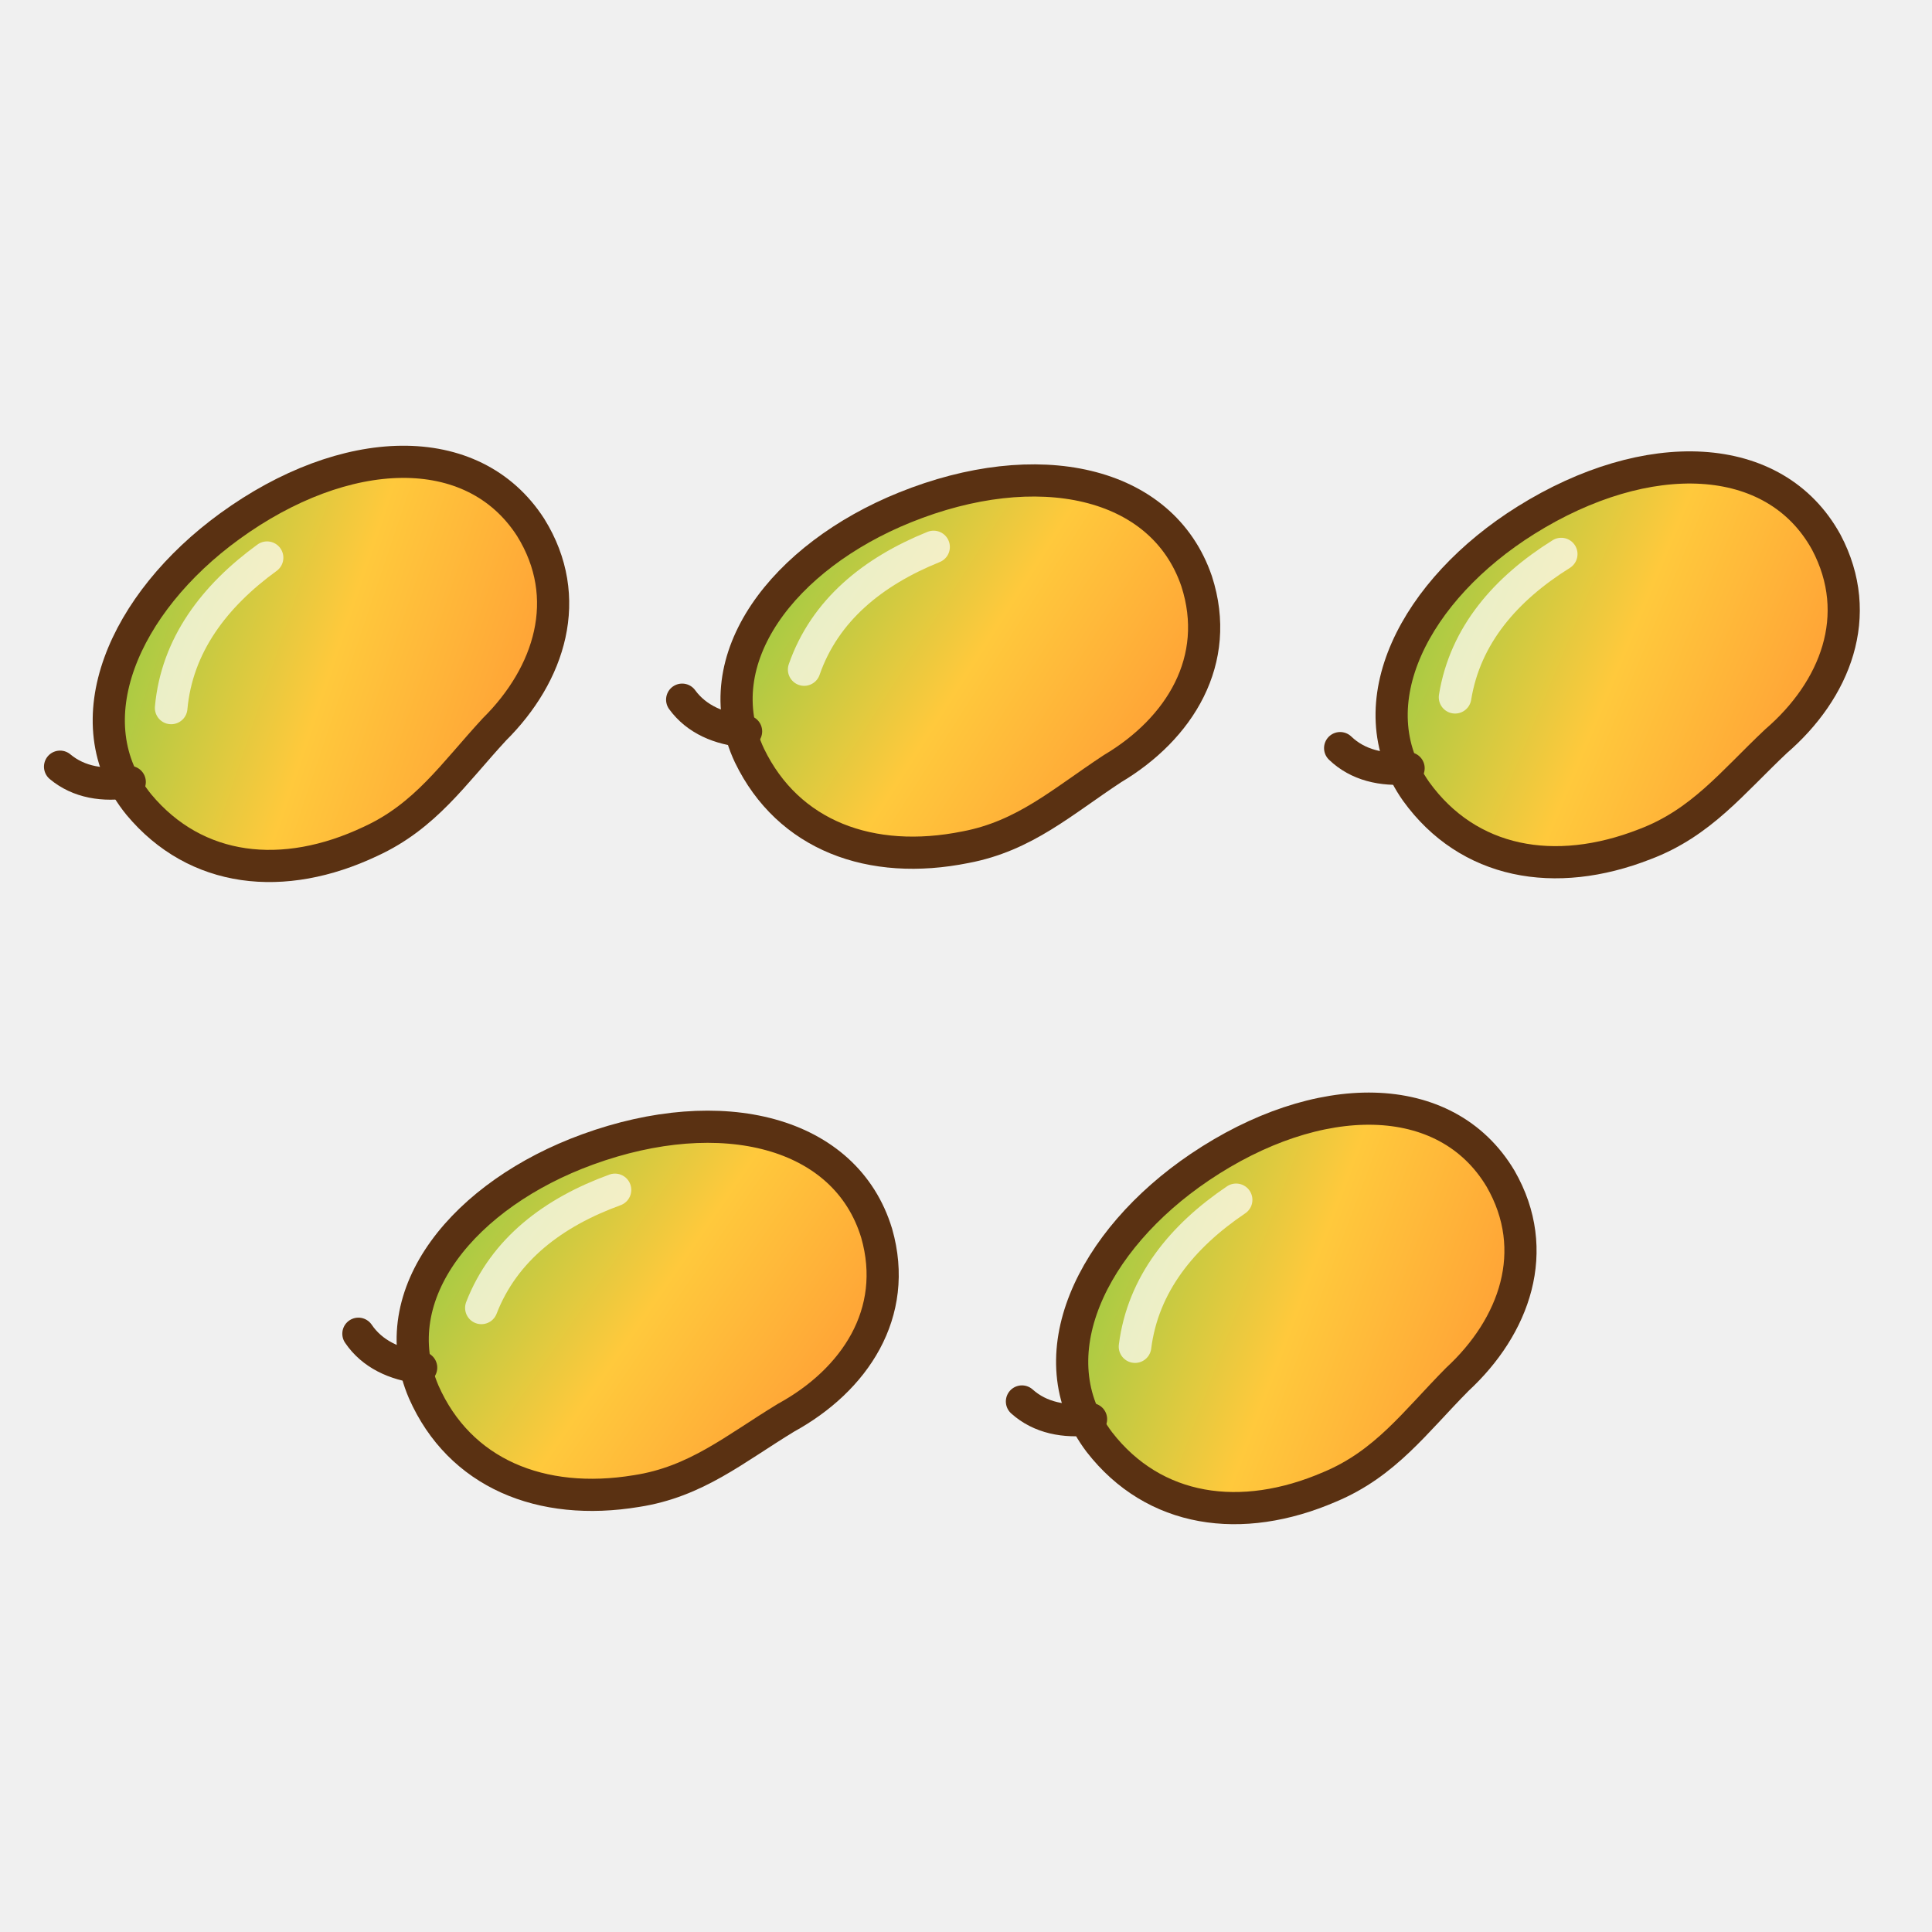
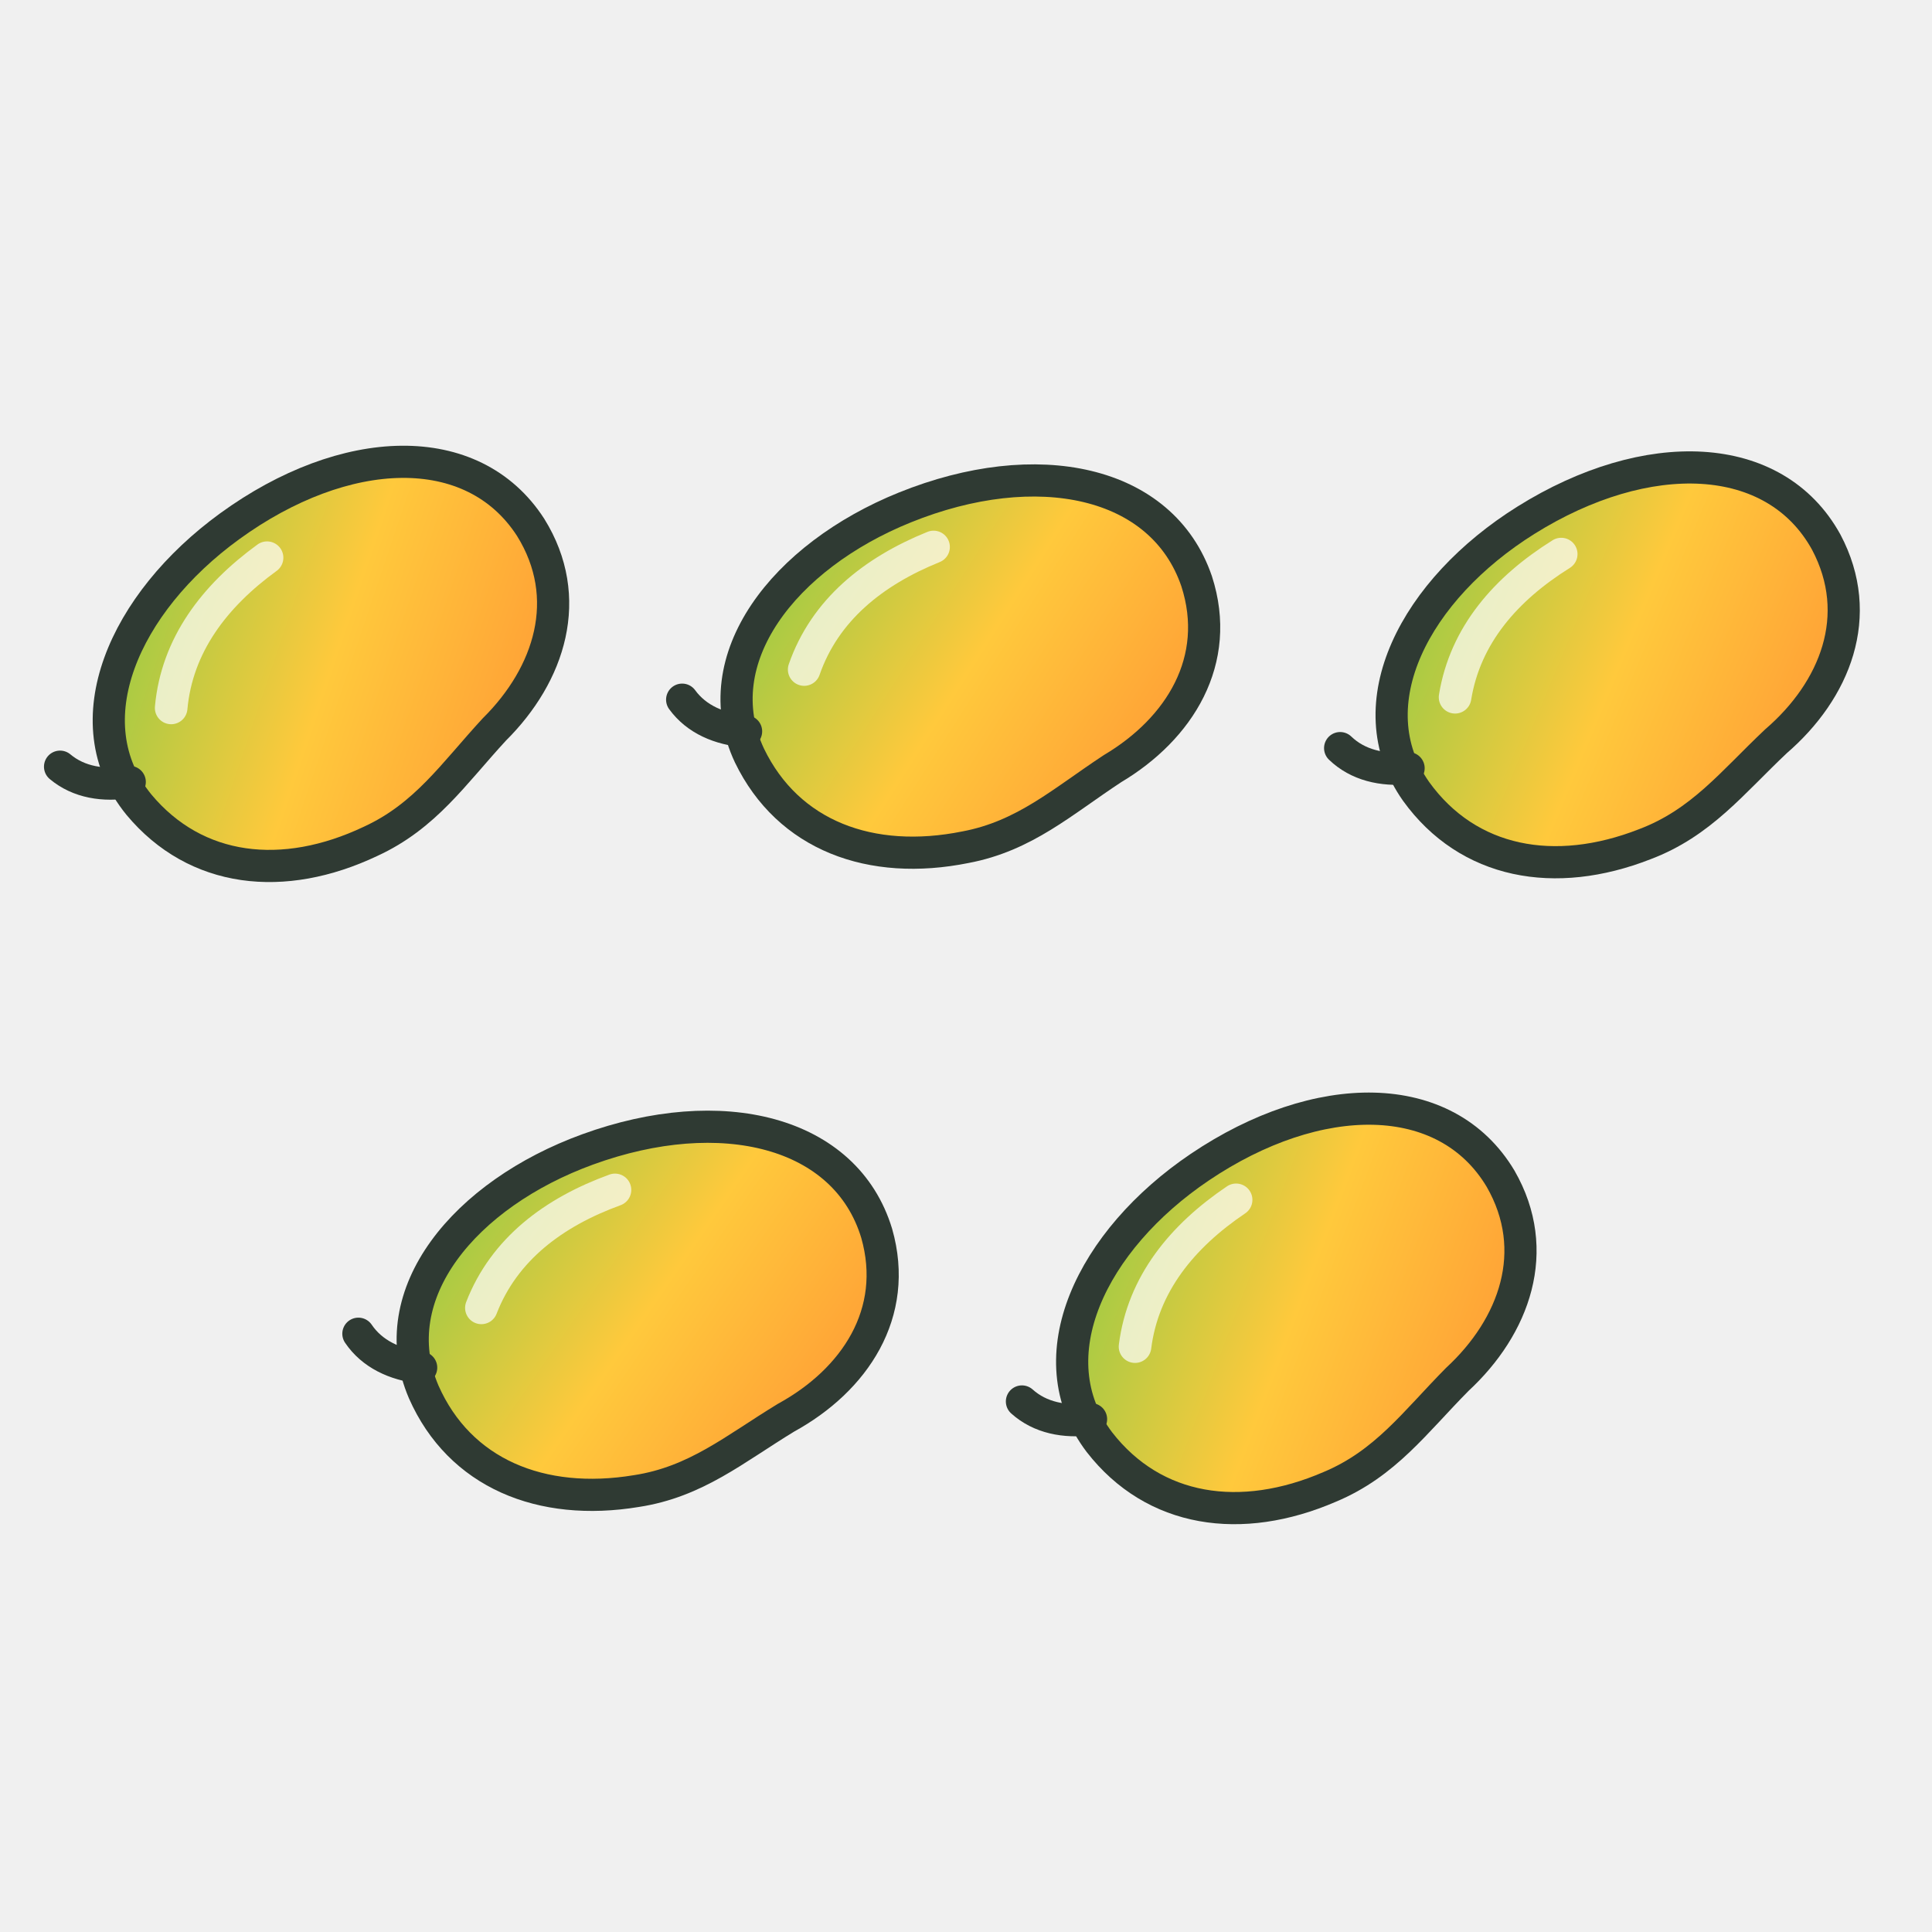
<svg xmlns="http://www.w3.org/2000/svg" viewBox="0 0 240 240" width="240" height="240">
  <defs>
    <linearGradient id="g-mango" x1="0" y1="0" x2="1" y2="1">
      <stop offset="0.1" stop-color="#9BCB45" />
      <stop offset="0.5" stop-color="#FFC93C" />
      <stop offset="1" stop-color="#FF9234" />
    </linearGradient>
-     <g id="fr-mango" stroke="#5A3112" stroke-linejoin="round">
+     <g id="fr-mango" stroke="#2F3A33" stroke-linejoin="round">
      <g transform="rotate(-28 50 52)">
        <path d="M10 54C9 36 28 25 50 25C74 25 92 37 91 55C90 69 79 77 66 79C56 81 48 84 38 82C22 79 11 69 10 54Z" fill="url(#g-mango)" />
        <path d="M24 44C31 36 41 33 52 33" fill="none" stroke="#fff" stroke-opacity=".7" stroke-width="5.5" stroke-linecap="round" />
        <path d="M11 50C7 48 4 45 3 41" fill="none" stroke-linecap="round" />
      </g>
    </g>
  </defs>
  <use href="#fr-mango" transform="translate(3.2 43.2) scale(0.736) rotate(-8 50 50)" stroke-width="5.43" />
  <use href="#fr-mango" transform="translate(83.2 43.2) scale(0.736) rotate(6 50 50)" stroke-width="5.43" />
  <use href="#fr-mango" transform="translate(163.2 43.2) scale(0.736) rotate(-4 50 50)" stroke-width="5.43" />
  <use href="#fr-mango" transform="translate(43.2 123.2) scale(0.736) rotate(8 50 50)" stroke-width="5.43" />
  <use href="#fr-mango" transform="translate(123.2 123.2) scale(0.736) rotate(-6 50 50)" stroke-width="5.43" />
</svg>
